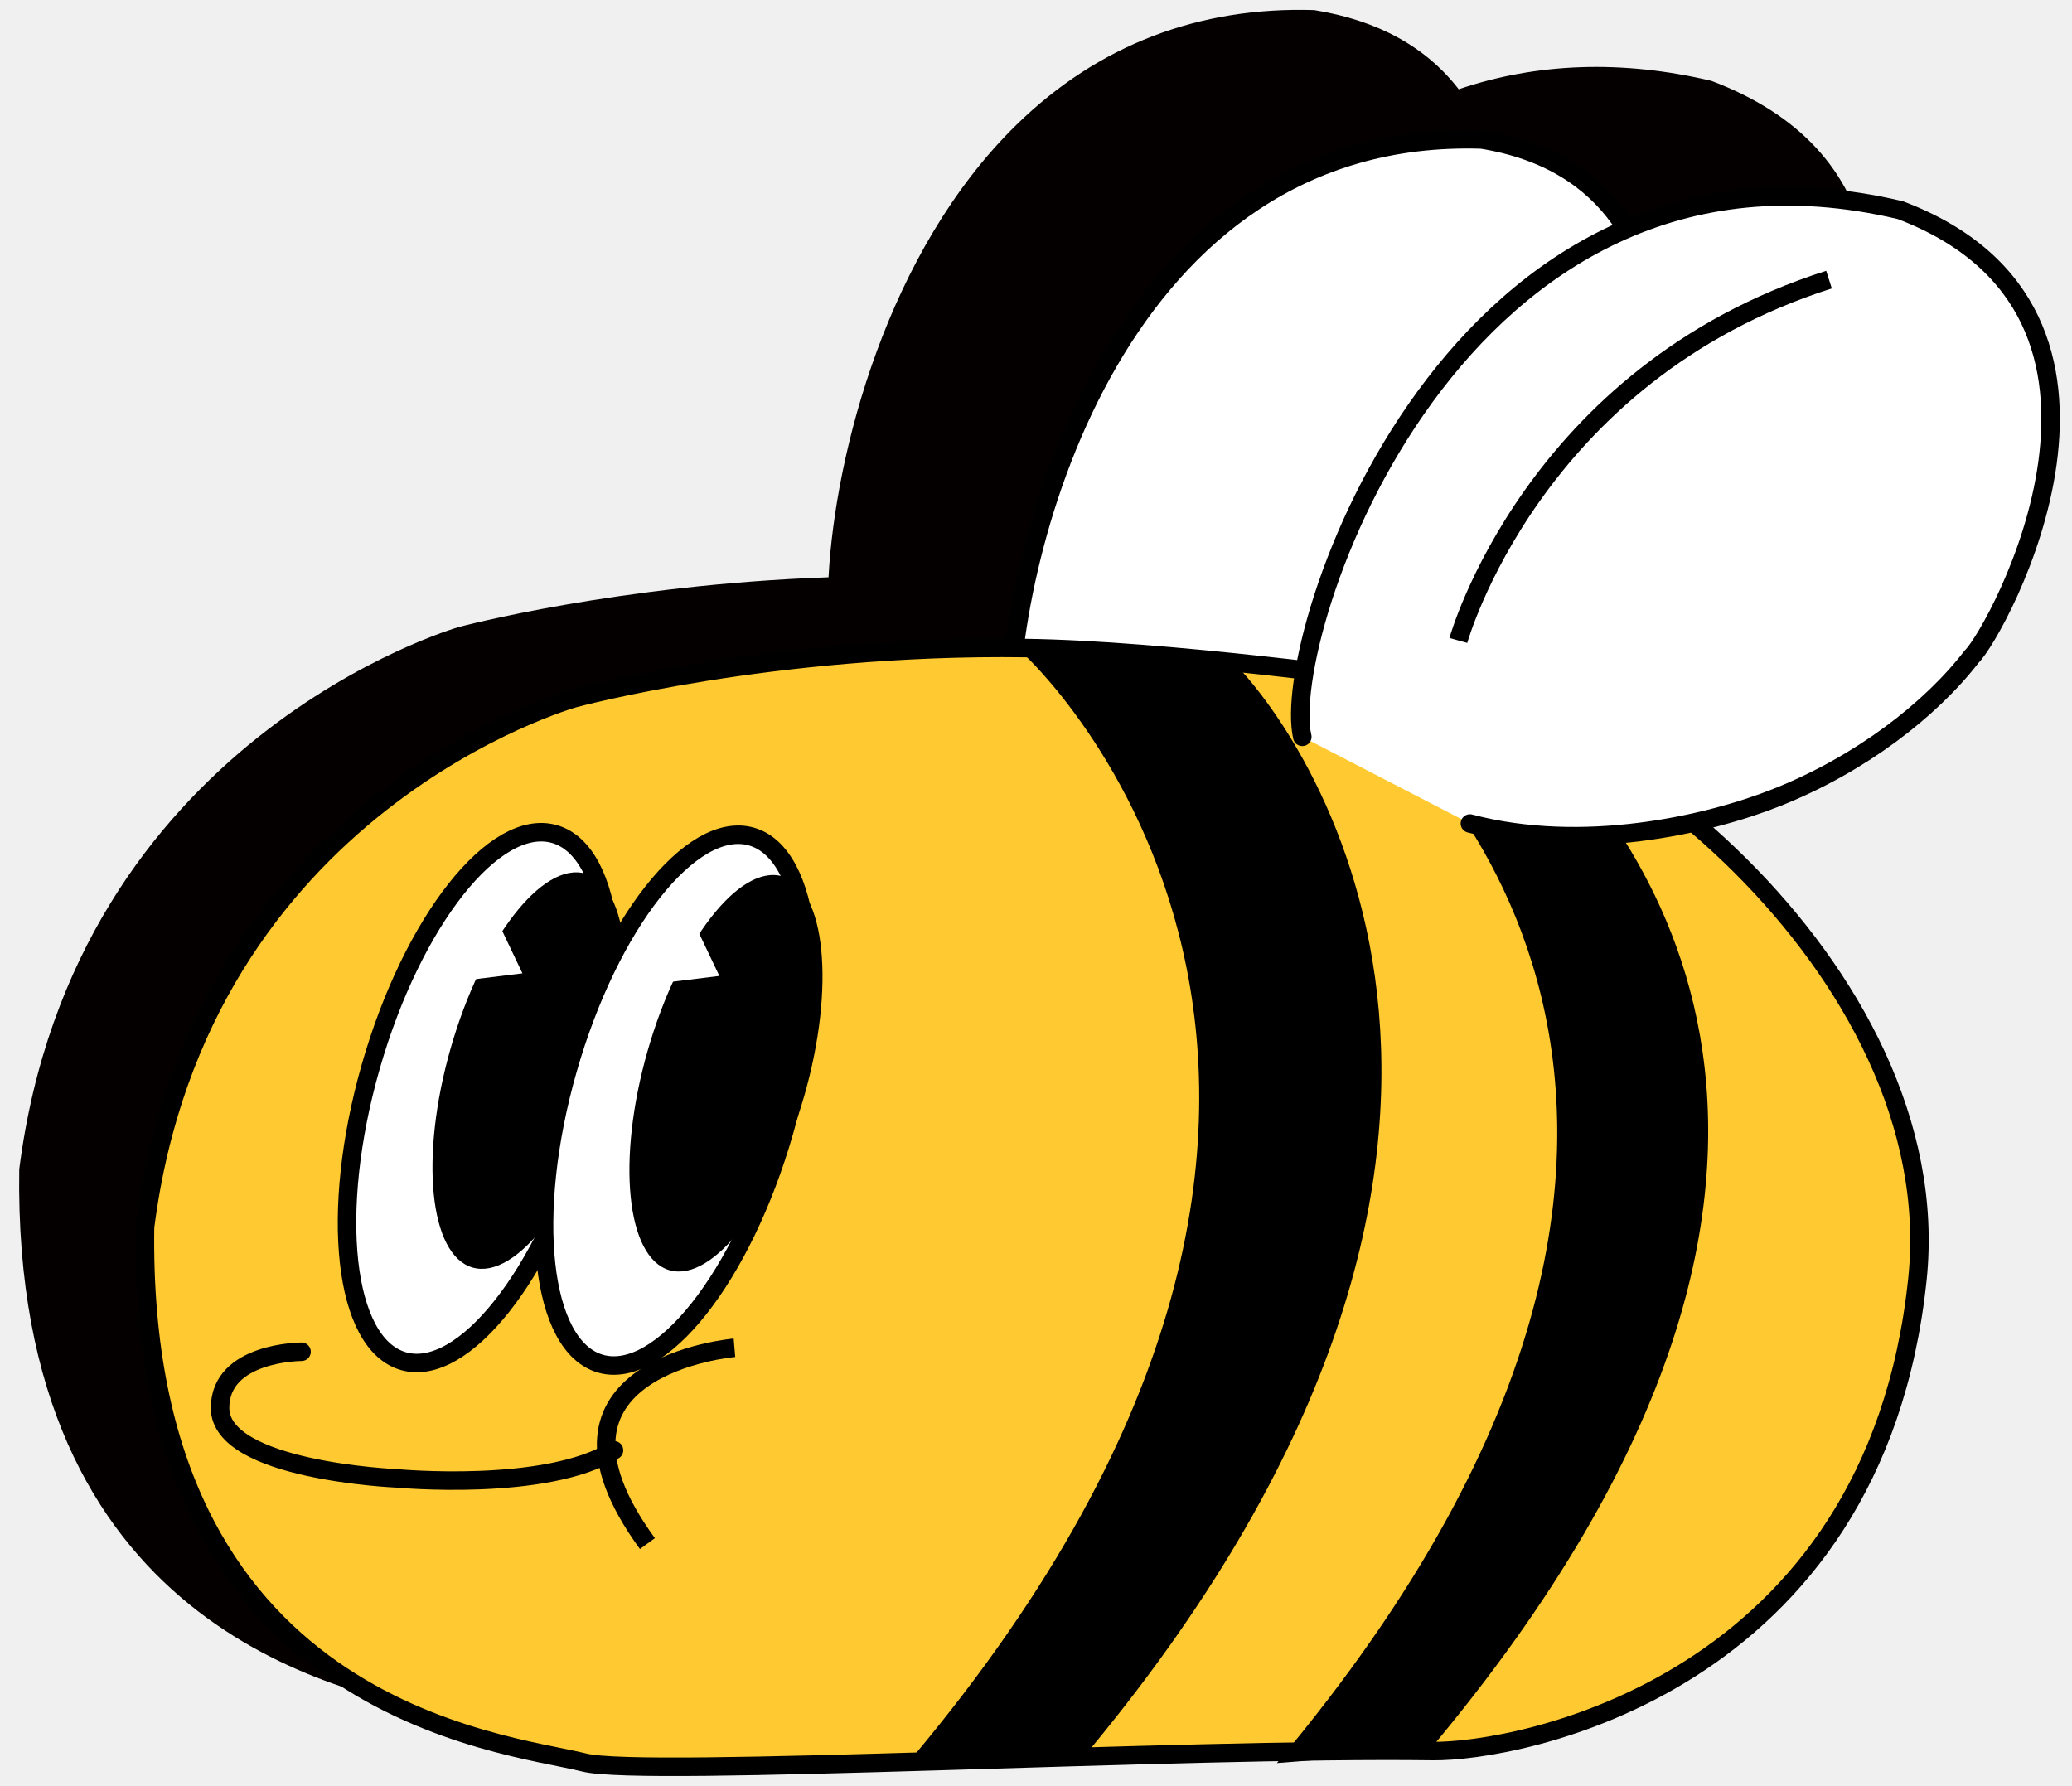
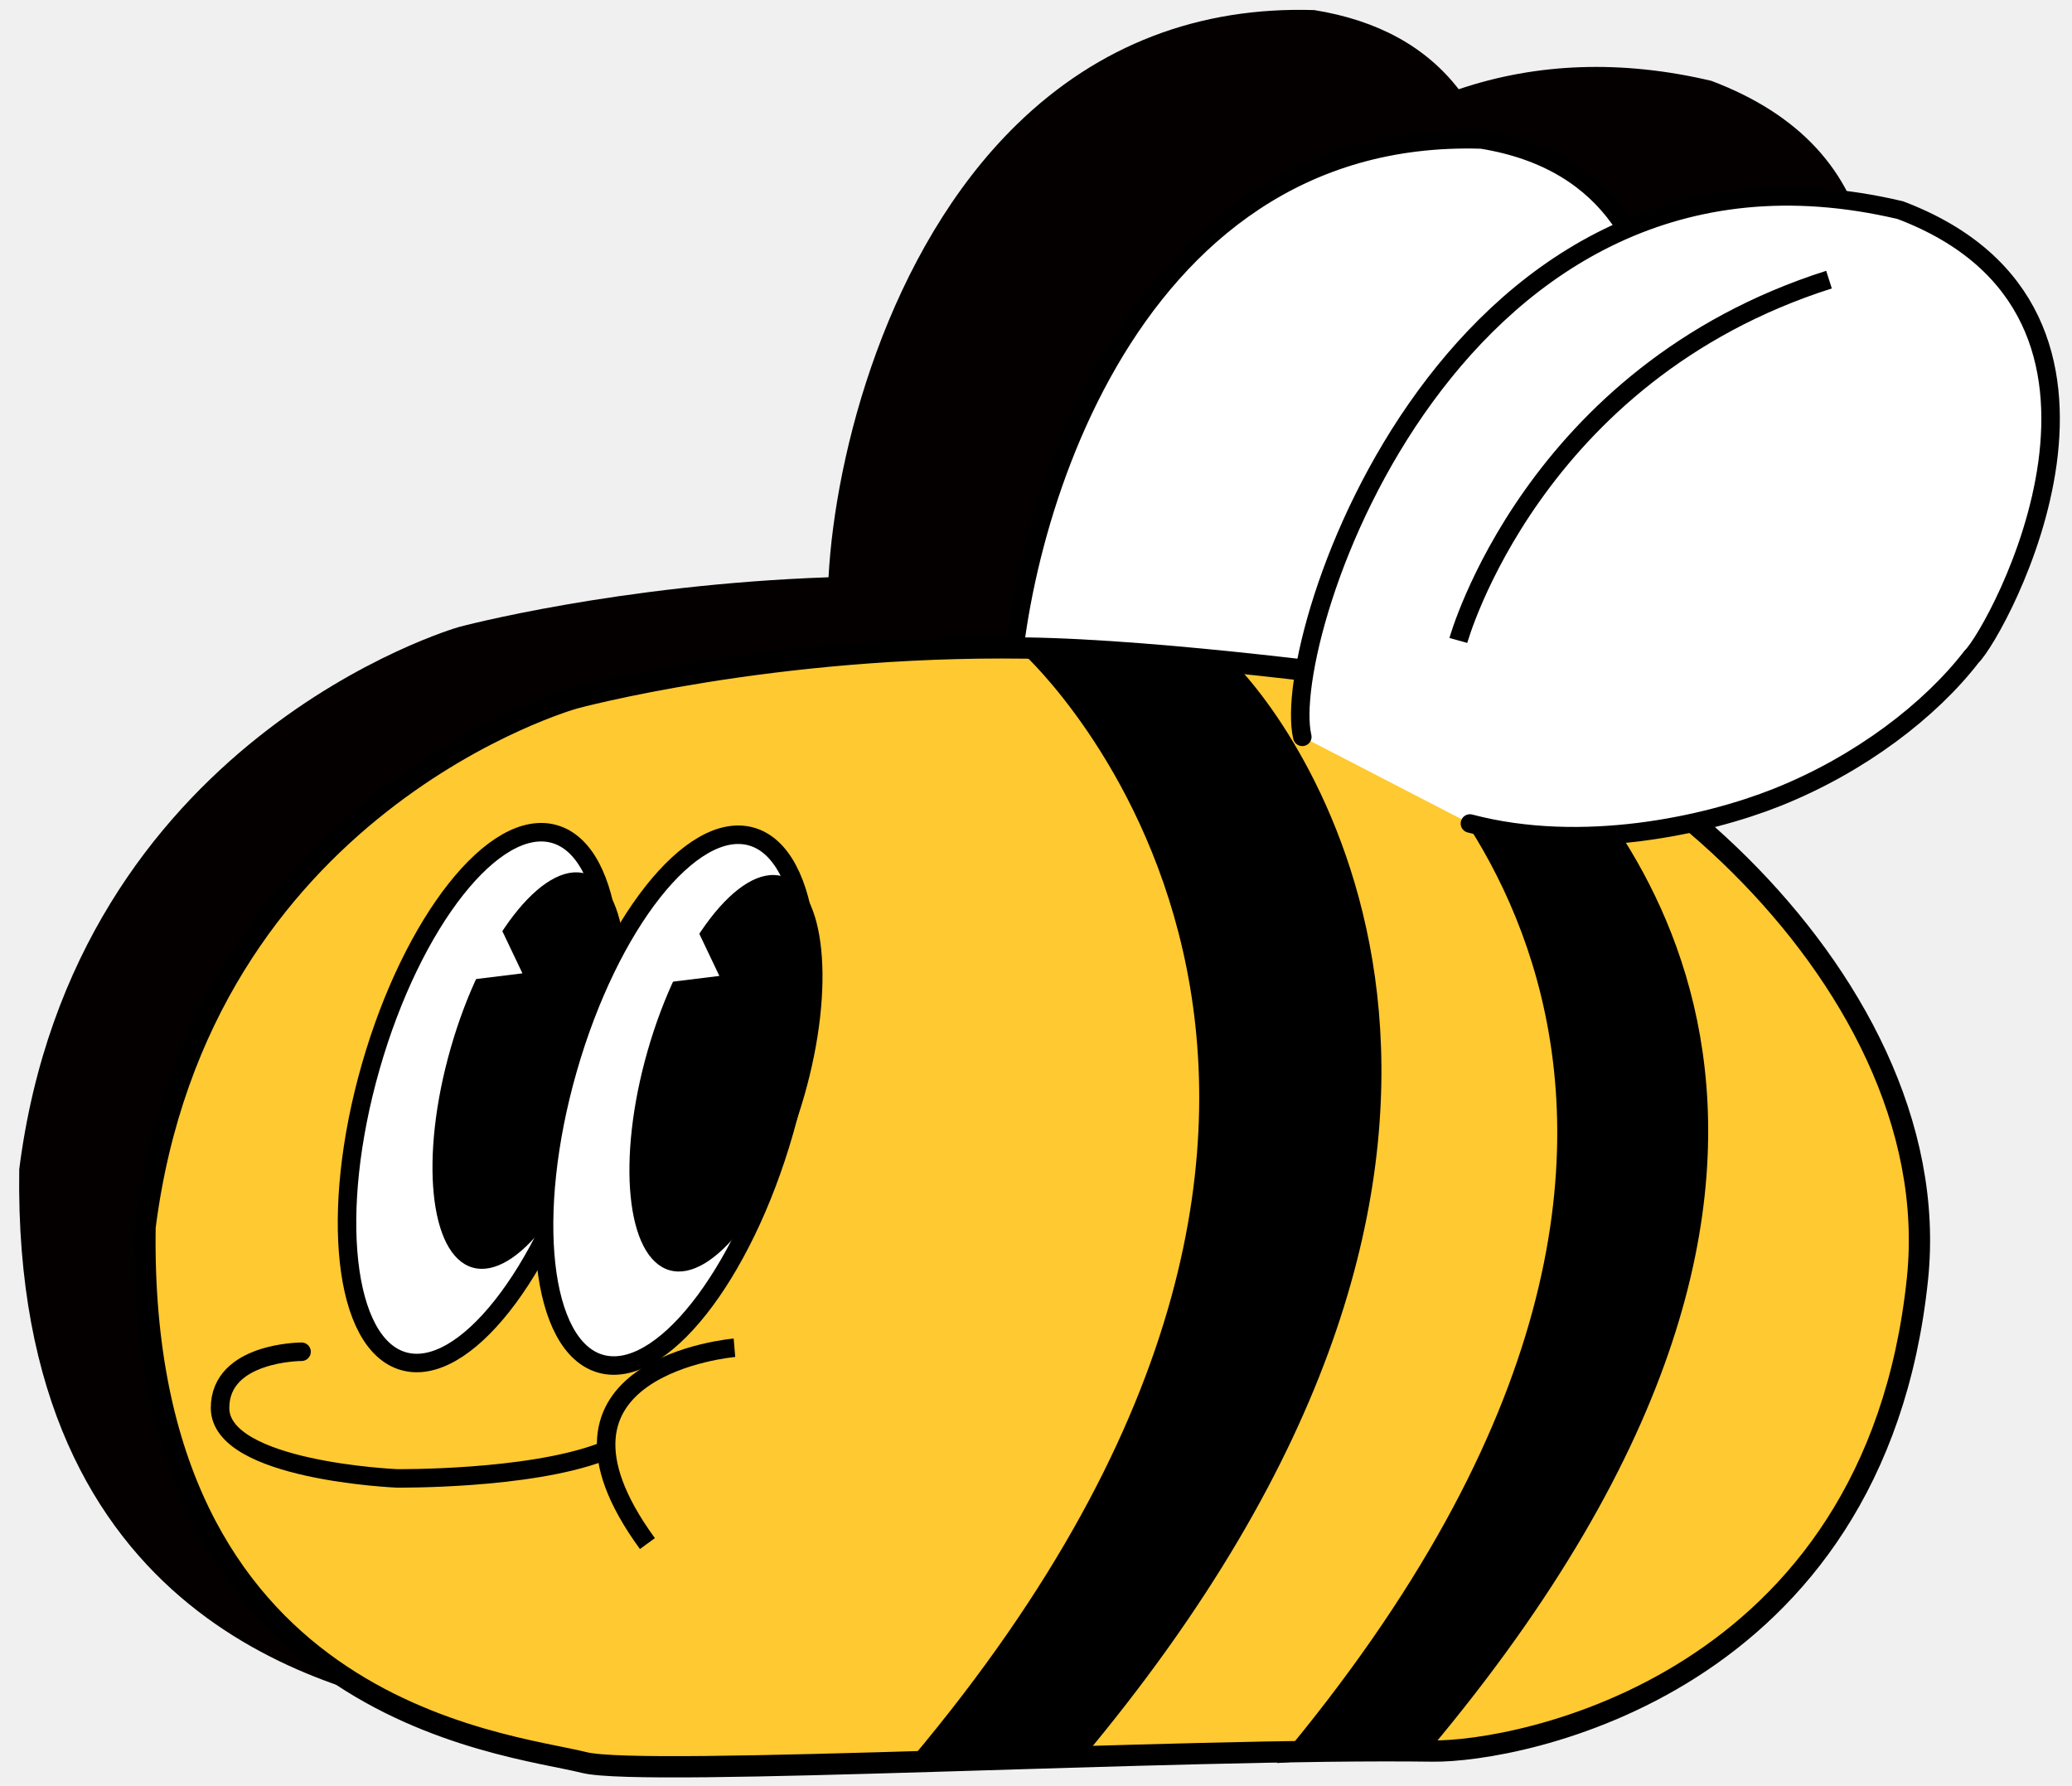
<svg xmlns="http://www.w3.org/2000/svg" id="_레이어_3" viewBox="0 0 224 193">
  <defs>
-     <style>.cls-1,.cls-2,.cls-3,.cls-4,.cls-5,.cls-6{stroke:#000;stroke-width:2px;}.cls-1,.cls-2,.cls-3,.cls-6{stroke-miterlimit:10;}.cls-1,.cls-4,.cls-5{fill:none;}.cls-7{fill:#000;}.cls-7,.cls-8,.cls-9{stroke-width:0px;}.cls-2,.cls-9,.cls-6{fill:#fff;}.cls-8{fill:#040000;}.cls-3{fill:#ffc931;}.cls-4,.cls-5{stroke-linejoin:round;}.cls-5,.cls-6{stroke-linecap:round;}</style>
+     <style>.cls-1,.cls-2,.cls-3,.cls-4,.cls-5,.cls-6{stroke:#000;}.cls-1,.cls-2,.cls-3,.cls-6{stroke-miterlimit:10;}.cls-1,.cls-2,.cls-4,.cls-5,.cls-6{stroke-width:2px;}.cls-1,.cls-4,.cls-5{fill:none;}.cls-7{fill:#000;}.cls-7,.cls-8,.cls-9{stroke-width:0px;}.cls-2,.cls-9,.cls-6{fill:#fff;}.cls-8{fill:#040000;}.cls-3{fill:#ffc931;stroke-width:2.3px;}.cls-4,.cls-5{stroke-linejoin:round;}.cls-5,.cls-6{stroke-linecap:round;}</style>
  </defs>
  <path class="cls-8" d="M166.17,77.03c2.07-.58,4.01-1.23,5.74-1.92,8.66-3.45,16.76-9.32,21.53-15.53,1.8-1.75,11.43-18.18,8.41-32.71-1.76-8.47-7.36-14.55-16.84-18.13-9.68-2.29-18.88-1.95-27.31.91-3.54-4.58-8.74-7.45-15.62-8.56-12.49-.39-23.36,3.78-32.18,12.39-13.97,13.64-19.61,35.52-20.33,48.93-22.79.8-39.77,5.32-39.97,5.38-.41.11-41.59,12.09-47.52,58.62-.74,49.36,34.43,56.47,45.98,58.81,1.06.21,1.95.39,2.64.57,1.15.29,3.68.44,7.26.48,8.24.11,22.01-.31,37.24-.77,17.41-.53,35.42-1.08,47.56-.91s49.42-9.09,53.94-52.38c1.46-13.94-4.26-28.95-16.08-42.25-4.36-4.9-9.32-9.28-14.46-12.93Z" />
  <path class="cls-2" d="M109.14,78.1c-.14-18.75,11.73-64.24,51.04-63.02,28.7,4.64,18.01,41.86,16.03,44.74-4.12,8.31-12.34,17.39-24.61,21.96" />
  <path class="cls-3" d="M150.35,73.64c21.29.29,60.43,31.24,56.94,64.65-4.6,44.05-43.28,51.14-52.41,51.02-27.24-.37-85.23,2.87-91.72,1.24-8.64-2.17-48.26-5.48-47.48-57.88,5.85-45.9,46.4-57.18,46.4-57.18,0,0,21.37-5.8,48.75-5.43,15.21.2,39.5,3.57,39.5,3.57Z" />
  <path class="cls-7" d="M138.04,190.61c61.89-73.71,9.84-113.96,9.84-113.96,0,0,17.71,1.63,17.58,1.6,7.89,8.2,44.66,44.76-11.01,111.06" />
  <path class="cls-6" d="M140.79,79.66c-2.54-10.79,16.42-68.34,64.65-56.94,29.42,11.15,10.44,45.62,7.71,48.27-4.46,5.78-12.01,11.61-21.03,15.21-7.59,3.03-21.08,6.03-33.21,2.83" />
  <ellipse class="cls-2" cx="51.78" cy="118.65" rx="29.64" ry="12.17" transform="translate(-76.54 135.78) rotate(-74.02)" />
  <ellipse class="cls-7" cx="57.19" cy="115.74" rx="22.15" ry="8.81" transform="translate(-69.82 138.86) rotate(-74.02)" />
  <ellipse class="cls-2" cx="73.08" cy="118.94" rx="29.64" ry="12.17" transform="translate(-61.38 156.45) rotate(-74.02)" />
  <ellipse class="cls-7" cx="78.48" cy="116.02" rx="22.15" ry="8.81" transform="translate(-54.66 159.54) rotate(-74.02)" />
-   <path class="cls-5" d="M32.6,146.14s-8.81,0-8.81,6.08c0,6.8,19.09,7.61,19.09,7.61,0,0,16.15,1.52,23.5-3.04" />
+   <path class="cls-5" d="M32.6,146.14s-8.81,0-8.81,6.08c0,6.8,19.09,7.61,19.09,7.61,0,0,14.12.17,22.12-2.83" />
  <path class="cls-4" d="M79.4,145.71s-23.41,1.97-9.41,21.17" />
  <polyline class="cls-9" points="49.73 106.06 56.48 105.23 52.78 97.46 49.73 106.06" />
  <polyline class="cls-9" points="71.02 106.34 77.77 105.51 74.07 97.74 71.02 106.34" />
  <path class="cls-1" d="M157.66,69.24s7.99-28.8,40.07-39.01" />
  <path class="cls-7" d="M98.58,190.08c61.89-73.71,12.19-119.27,12.19-119.27,0,0,22.99,1.11,22.86,1.09,7.89,8.2,38.87,52.13-16.8,118.43" />
</svg>
